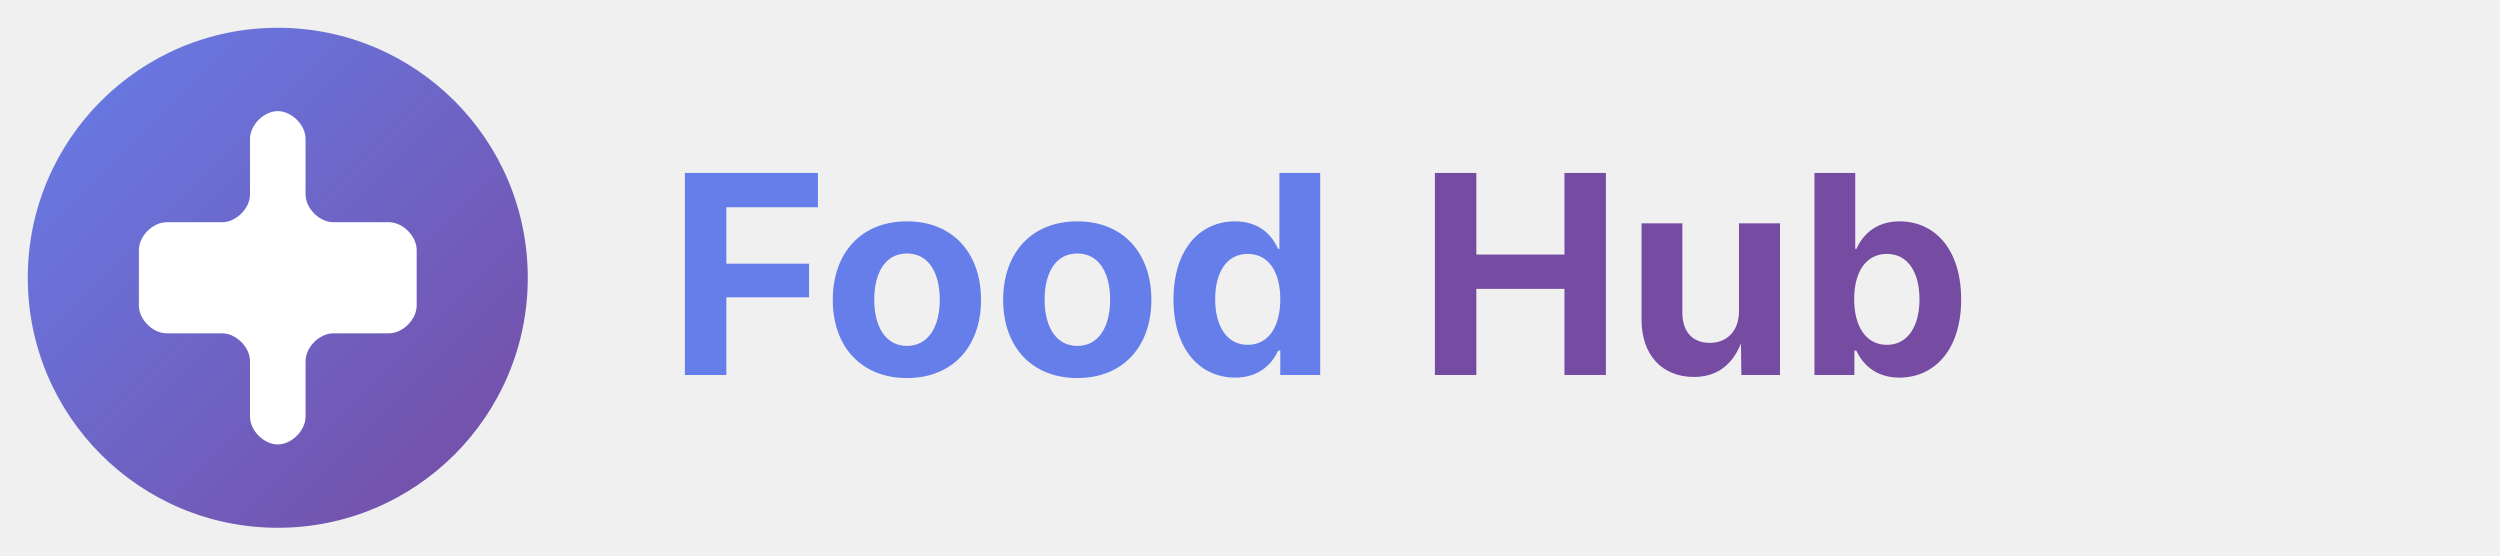
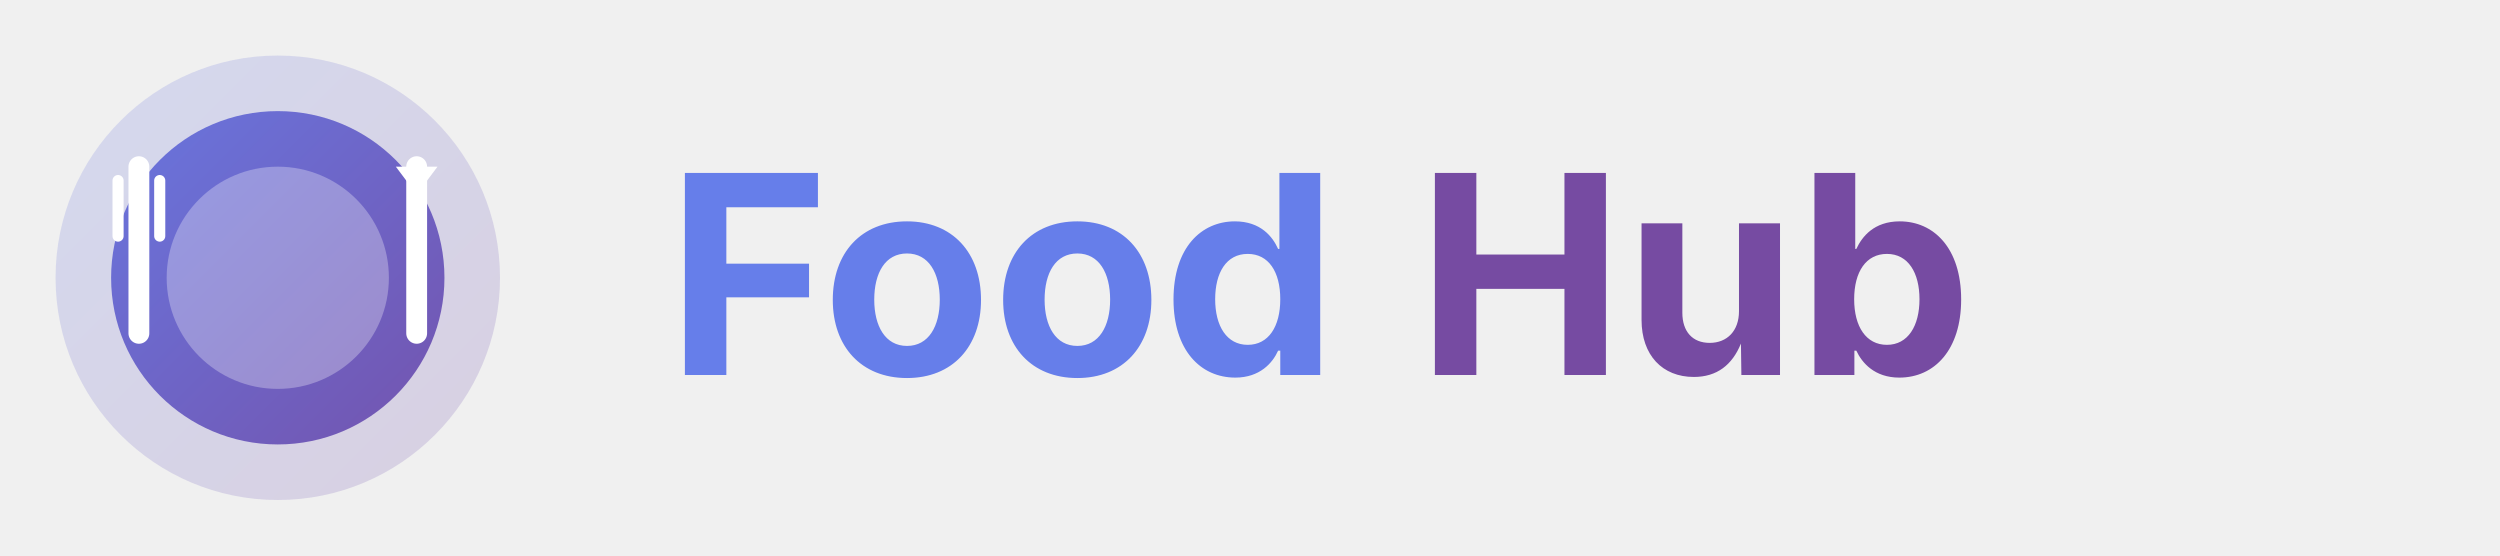
<svg xmlns="http://www.w3.org/2000/svg" width="180" height="40" viewBox="0 0 180 40" fill="none">
-   <circle cx="20" cy="20" r="18" fill="url(#gradient1)" />
-   <path d="M20 8C19 8 18 9 18 10V14C18 15 17 16 16 16H12C11 16 10 17 10 18V22C10 23 11 24 12 24H16C17 24 18 25 18 26V30C18 31 19 32 20 32C21 32 22 31 22 30V26C22 25 23 24 24 24H28C29 24 30 23 30 22V18C30 17 29 16 28 16H24C23 16 22 15 22 14V10C22 9 21 8 20 8Z" fill="white" />
+   <g>
+     <circle cx="20" cy="20" r="16" fill="url(#gradient1)" opacity="0.2" />
+     <circle cx="20" cy="20" r="12" fill="url(#gradient1)" />
+     <circle cx="20" cy="20" r="8" fill="white" opacity="0.3" />
+     <g transform="translate(10, 12)">
+       <line x1="0" y1="0" x2="0" y2="12" stroke="white" stroke-width="1.5" stroke-linecap="round" />
+       <line x1="-1.5" y1="1" x2="-1.5" y2="5" stroke="white" stroke-width="0.8" stroke-linecap="round" />
+       <line x1="1.5" y1="1" x2="1.5" y2="5" stroke="white" stroke-width="0.8" stroke-linecap="round" />
+     </g>
+     <g transform="translate(30, 12)">
+       <line x1="0" y1="0" x2="0" y2="12" stroke="white" stroke-width="1.5" stroke-linecap="round" />
+       <path d="M-1.5 0 L1.5 0 L0 2 Z" fill="white" />
+     </g>
+   </g>
  <text x="48" y="27" font-family="system-ui, -apple-system, sans-serif" font-size="20" font-weight="700" fill="#667eea">Food</text>
  <text x="102" y="27" font-family="system-ui, -apple-system, sans-serif" font-size="20" font-weight="700" fill="#764ba2">Hub</text>
  <defs>
    <linearGradient id="gradient1" x1="2" y1="2" x2="38" y2="38" gradientUnits="userSpaceOnUse">
      <stop offset="0%" stop-color="#667eea" />
      <stop offset="100%" stop-color="#764ba2" />
    </linearGradient>
  </defs>
</svg>
